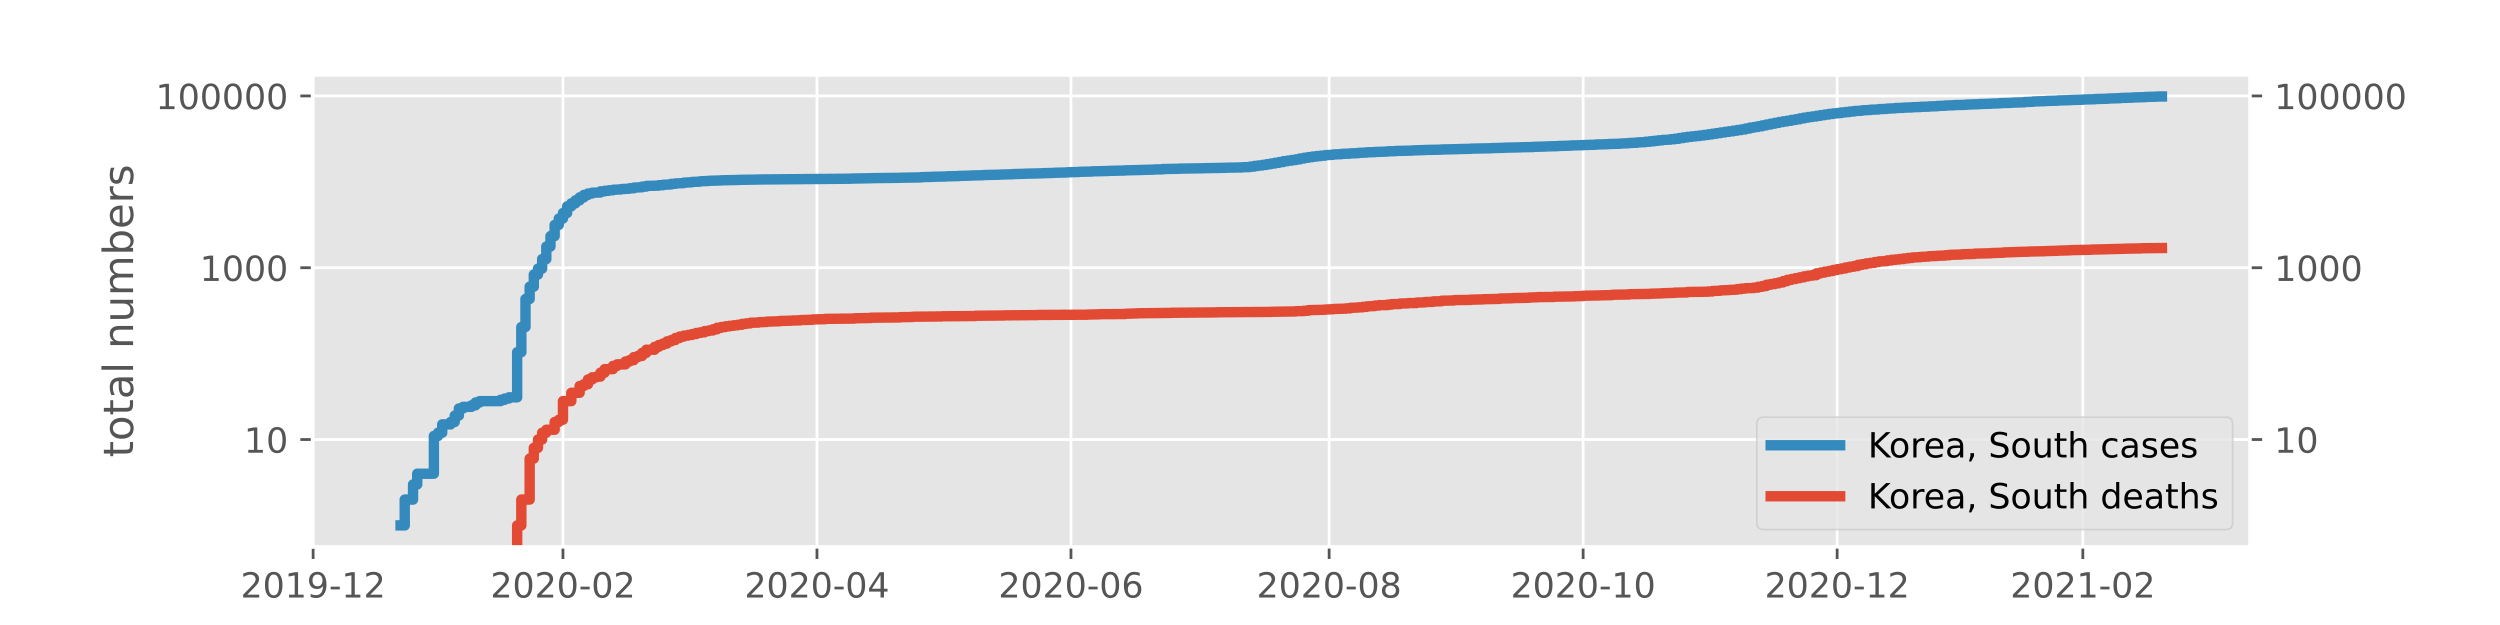
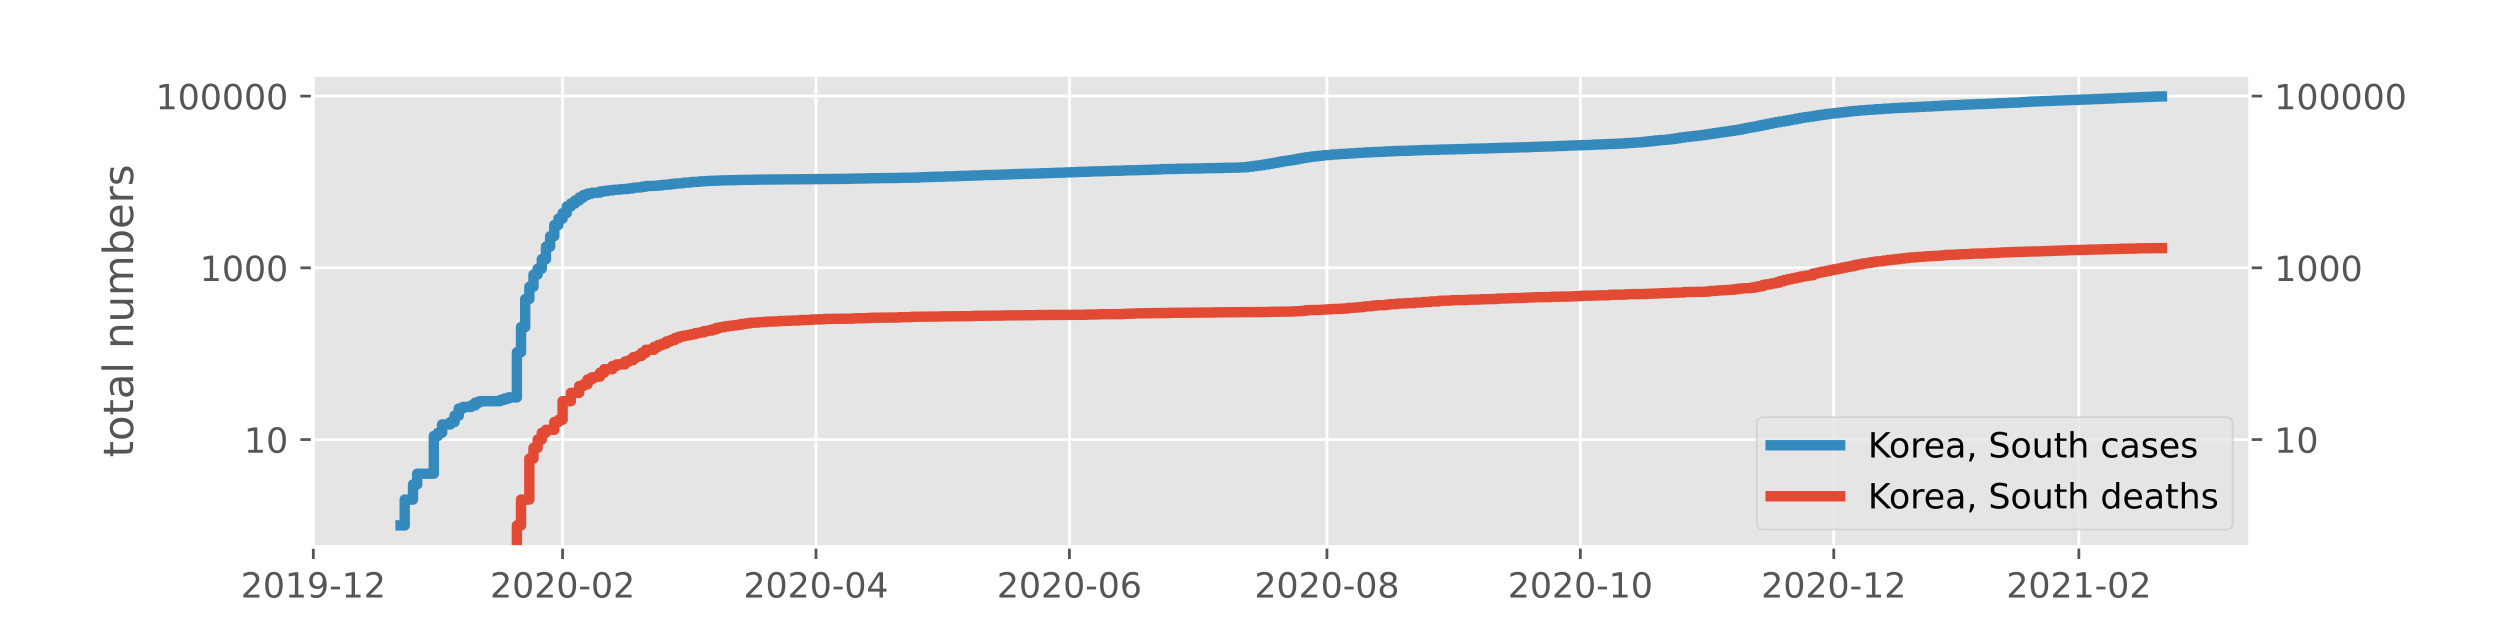
<svg xmlns="http://www.w3.org/2000/svg" xmlns:xlink="http://www.w3.org/1999/xlink" height="180pt" version="1.1" viewBox="0 0 720 180" width="720pt">
  <defs>
    <style type="text/css">*{stroke-linecap:butt;stroke-linejoin:round;}</style>
  </defs>
  <g id="figure_1">
    <g id="patch_1">
      <path d="M 0 180  L 720 180  L 720 0  L 0 0  z " style="fill:#ffffff;" />
    </g>
    <g id="axes_1">
      <g id="patch_2">
        <path d="M 90 157.5  L 648 157.5  L 648 21.6  L 90 21.6  z " style="fill:#e5e5e5;" />
      </g>
      <g id="matplotlib.axis_1">
        <g id="xtick_1">
          <g id="line2d_1">
-             <path clip-path="url(#p0caea5446e)" d="M 90.18 157.5  L 90.18 21.6  " style="fill:none;stroke:#ffffff;stroke-linecap:square;stroke-width:0.8;" />
+             <path clip-path="url(#pa698cc3625)" d="M 90.239 157.5  L 90.239 21.6  " style="fill:none;stroke:#ffffff;stroke-linecap:square;stroke-width:0.8;" />
          </g>
          <g id="line2d_2">
            <defs>
-               <path d="M 0 0  L 0 3.5  " id="m6a3bff85d0" style="stroke:#555555;stroke-width:0.8;" />
+               <path d="M 0 0  L 0 3.5  " id="mee7e571cc4" style="stroke:#555555;stroke-width:0.8;" />
            </defs>
            <g>
-               <use style="fill:#555555;stroke:#555555;stroke-width:0.8;" x="90.18" xlink:href="#m6a3bff85d0" y="157.5" />
+               <use style="fill:#555555;stroke:#555555;stroke-width:0.8;" x="90.239" xlink:href="#mee7e571cc4" y="157.5" />
            </g>
          </g>
          <g id="text_1">
-             <text style="fill:#555555;font-family:DejaVu Sans;font-size:10px;font-stretch:normal;font-style:normal;font-weight:normal;text-anchor:middle;" transform="rotate(-0, 90.17988, 172.0984)" x="90.18" y="172.098">2019-12</text>
+             <text style="fill:#555555;font-family:DejaVu Sans;font-size:10px;font-stretch:normal;font-style:normal;font-weight:normal;text-anchor:middle;" transform="rotate(-0, 90.23928, 172.0984)" x="90.239" y="172.098">2019-12</text>
          </g>
        </g>
        <g id="xtick_2">
          <g id="line2d_3">
-             <path clip-path="url(#p0caea5446e)" d="M 162.133 157.5  L 162.133 21.6  " style="fill:none;stroke:#ffffff;stroke-linecap:square;stroke-width:0.8;" />
+             <path clip-path="url(#pa698cc3625)" d="M 162.023 157.5  L 162.023 21.6  " style="fill:none;stroke:#ffffff;stroke-linecap:square;stroke-width:0.8;" />
          </g>
          <g id="line2d_4">
            <g>
-               <use style="fill:#555555;stroke:#555555;stroke-width:0.8;" x="162.133" xlink:href="#m6a3bff85d0" y="157.5" />
+               <use style="fill:#555555;stroke:#555555;stroke-width:0.8;" x="162.023" xlink:href="#mee7e571cc4" y="157.5" />
            </g>
          </g>
          <g id="text_2">
-             <text style="fill:#555555;font-family:DejaVu Sans;font-size:10px;font-stretch:normal;font-style:normal;font-weight:normal;text-anchor:middle;" transform="rotate(-0, 162.1335, 172.0984)" x="162.133" y="172.098">2020-02</text>
+             <text style="fill:#555555;font-family:DejaVu Sans;font-size:10px;font-stretch:normal;font-style:normal;font-weight:normal;text-anchor:middle;" transform="rotate(-0, 162.0232, 172.0984)" x="162.023" y="172.098">2020-02</text>
          </g>
        </g>
        <g id="xtick_3">
          <g id="line2d_5">
-             <path clip-path="url(#p0caea5446e)" d="M 235.286 157.5  L 235.286 21.6  " style="fill:none;stroke:#ffffff;stroke-linecap:square;stroke-width:0.8;" />
+             <path clip-path="url(#pa698cc3625)" d="M 235.003 157.5  L 235.003 21.6  " style="fill:none;stroke:#ffffff;stroke-linecap:square;stroke-width:0.8;" />
          </g>
          <g id="line2d_6">
            <g>
-               <use style="fill:#555555;stroke:#555555;stroke-width:0.8;" x="235.286" xlink:href="#m6a3bff85d0" y="157.5" />
+               <use style="fill:#555555;stroke:#555555;stroke-width:0.8;" x="235.003" xlink:href="#mee7e571cc4" y="157.5" />
            </g>
          </g>
          <g id="text_3">
-             <text style="fill:#555555;font-family:DejaVu Sans;font-size:10px;font-stretch:normal;font-style:normal;font-weight:normal;text-anchor:middle;" transform="rotate(-0, 235.2863, 172.0984)" x="235.286" y="172.098">2020-04</text>
+             <text style="fill:#555555;font-family:DejaVu Sans;font-size:10px;font-stretch:normal;font-style:normal;font-weight:normal;text-anchor:middle;" transform="rotate(-0, 235.0034, 172.0984)" x="235.003" y="172.098">2020-04</text>
          </g>
        </g>
        <g id="xtick_4">
          <g id="line2d_7">
-             <path clip-path="url(#p0caea5446e)" d="M 308.439 157.5  L 308.439 21.6  " style="fill:none;stroke:#ffffff;stroke-linecap:square;stroke-width:0.8;" />
+             <path clip-path="url(#pa698cc3625)" d="M 307.984 157.5  L 307.984 21.6  " style="fill:none;stroke:#ffffff;stroke-linecap:square;stroke-width:0.8;" />
          </g>
          <g id="line2d_8">
            <g>
-               <use style="fill:#555555;stroke:#555555;stroke-width:0.8;" x="308.439" xlink:href="#m6a3bff85d0" y="157.5" />
+               <use style="fill:#555555;stroke:#555555;stroke-width:0.8;" x="307.984" xlink:href="#mee7e571cc4" y="157.5" />
            </g>
          </g>
          <g id="text_4">
-             <text style="fill:#555555;font-family:DejaVu Sans;font-size:10px;font-stretch:normal;font-style:normal;font-weight:normal;text-anchor:middle;" transform="rotate(-0, 308.4391, 172.0984)" x="308.439" y="172.098">2020-06</text>
+             <text style="fill:#555555;font-family:DejaVu Sans;font-size:10px;font-stretch:normal;font-style:normal;font-weight:normal;text-anchor:middle;" transform="rotate(-0, 307.9837, 172.0984)" x="307.984" y="172.098">2020-06</text>
          </g>
        </g>
        <g id="xtick_5">
          <g id="line2d_9">
-             <path clip-path="url(#p0caea5446e)" d="M 382.791 157.5  L 382.791 21.6  " style="fill:none;stroke:#ffffff;stroke-linecap:square;stroke-width:0.8;" />
+             <path clip-path="url(#pa698cc3625)" d="M 382.16 157.5  L 382.16 21.6  " style="fill:none;stroke:#ffffff;stroke-linecap:square;stroke-width:0.8;" />
          </g>
          <g id="line2d_10">
            <g>
-               <use style="fill:#555555;stroke:#555555;stroke-width:0.8;" x="382.791" xlink:href="#m6a3bff85d0" y="157.5" />
+               <use style="fill:#555555;stroke:#555555;stroke-width:0.8;" x="382.16" xlink:href="#mee7e571cc4" y="157.5" />
            </g>
          </g>
          <g id="text_5">
-             <text style="fill:#555555;font-family:DejaVu Sans;font-size:10px;font-stretch:normal;font-style:normal;font-weight:normal;text-anchor:middle;" transform="rotate(-0, 382.7911, 172.0984)" x="382.791" y="172.098">2020-08</text>
+             <text style="fill:#555555;font-family:DejaVu Sans;font-size:10px;font-stretch:normal;font-style:normal;font-weight:normal;text-anchor:middle;" transform="rotate(-0, 382.1604, 172.0984)" x="382.16" y="172.098">2020-08</text>
          </g>
        </g>
        <g id="xtick_6">
          <g id="line2d_11">
-             <path clip-path="url(#p0caea5446e)" d="M 455.944 157.5  L 455.944 21.6  " style="fill:none;stroke:#ffffff;stroke-linecap:square;stroke-width:0.8;" />
+             <path clip-path="url(#pa698cc3625)" d="M 455.141 157.5  L 455.141 21.6  " style="fill:none;stroke:#ffffff;stroke-linecap:square;stroke-width:0.8;" />
          </g>
          <g id="line2d_12">
            <g>
-               <use style="fill:#555555;stroke:#555555;stroke-width:0.8;" x="455.944" xlink:href="#m6a3bff85d0" y="157.5" />
+               <use style="fill:#555555;stroke:#555555;stroke-width:0.8;" x="455.141" xlink:href="#mee7e571cc4" y="157.5" />
            </g>
          </g>
          <g id="text_6">
-             <text style="fill:#555555;font-family:DejaVu Sans;font-size:10px;font-stretch:normal;font-style:normal;font-weight:normal;text-anchor:middle;" transform="rotate(-0, 455.9439, 172.0984)" x="455.944" y="172.098">2020-10</text>
+             <text style="fill:#555555;font-family:DejaVu Sans;font-size:10px;font-stretch:normal;font-style:normal;font-weight:normal;text-anchor:middle;" transform="rotate(-0, 455.1407, 172.0984)" x="455.141" y="172.098">2020-10</text>
          </g>
        </g>
        <g id="xtick_7">
          <g id="line2d_13">
-             <path clip-path="url(#p0caea5446e)" d="M 529.097 157.5  L 529.097 21.6  " style="fill:none;stroke:#ffffff;stroke-linecap:square;stroke-width:0.8;" />
+             <path clip-path="url(#pa698cc3625)" d="M 528.121 157.5  L 528.121 21.6  " style="fill:none;stroke:#ffffff;stroke-linecap:square;stroke-width:0.8;" />
          </g>
          <g id="line2d_14">
            <g>
-               <use style="fill:#555555;stroke:#555555;stroke-width:0.8;" x="529.097" xlink:href="#m6a3bff85d0" y="157.5" />
+               <use style="fill:#555555;stroke:#555555;stroke-width:0.8;" x="528.121" xlink:href="#mee7e571cc4" y="157.5" />
            </g>
          </g>
          <g id="text_7">
-             <text style="fill:#555555;font-family:DejaVu Sans;font-size:10px;font-stretch:normal;font-style:normal;font-weight:normal;text-anchor:middle;" transform="rotate(-0, 529.0967, 172.0984)" x="529.097" y="172.098">2020-12</text>
+             <text style="fill:#555555;font-family:DejaVu Sans;font-size:10px;font-stretch:normal;font-style:normal;font-weight:normal;text-anchor:middle;" transform="rotate(-0, 528.1209, 172.0984)" x="528.121" y="172.098">2020-12</text>
          </g>
        </g>
        <g id="xtick_8">
          <g id="line2d_15">
-             <path clip-path="url(#p0caea5446e)" d="M 599.851 157.5  L 599.851 21.6  " style="fill:none;stroke:#ffffff;stroke-linecap:square;stroke-width:0.8;" />
+             <path clip-path="url(#pa698cc3625)" d="M 598.708 157.5  L 598.708 21.6  " style="fill:none;stroke:#ffffff;stroke-linecap:square;stroke-width:0.8;" />
          </g>
          <g id="line2d_16">
            <g>
-               <use style="fill:#555555;stroke:#555555;stroke-width:0.8;" x="599.851" xlink:href="#m6a3bff85d0" y="157.5" />
+               <use style="fill:#555555;stroke:#555555;stroke-width:0.8;" x="598.708" xlink:href="#mee7e571cc4" y="157.5" />
            </g>
          </g>
          <g id="text_8">
-             <text style="fill:#555555;font-family:DejaVu Sans;font-size:10px;font-stretch:normal;font-style:normal;font-weight:normal;text-anchor:middle;" transform="rotate(-0, 599.8511, 172.0984)" x="599.851" y="172.098">2021-02</text>
+             <text style="fill:#555555;font-family:DejaVu Sans;font-size:10px;font-stretch:normal;font-style:normal;font-weight:normal;text-anchor:middle;" transform="rotate(-0, 598.7084, 172.0984)" x="598.708" y="172.098">2021-02</text>
          </g>
        </g>
      </g>
      <g id="matplotlib.axis_2">
        <g id="ytick_1">
          <g id="line2d_17">
-             <path clip-path="url(#p0caea5446e)" d="M 90 126.585  L 648 126.585  " style="fill:none;stroke:#ffffff;stroke-linecap:square;stroke-width:0.8;" />
+             <path clip-path="url(#pa698cc3625)" d="M 90 126.594  L 648 126.594  " style="fill:none;stroke:#ffffff;stroke-linecap:square;stroke-width:0.8;" />
          </g>
          <g id="line2d_18">
            <defs>
-               <path d="M 0 0  L -3.5 0  " id="m5f14c17826" style="stroke:#555555;stroke-width:0.8;" />
+               <path d="M 0 0  L -3.5 0  " id="m3a81225469" style="stroke:#555555;stroke-width:0.8;" />
            </defs>
            <g>
-               <use style="fill:#555555;stroke:#555555;stroke-width:0.8;" x="90" xlink:href="#m5f14c17826" y="126.585" />
+               <use style="fill:#555555;stroke:#555555;stroke-width:0.8;" x="90" xlink:href="#m3a81225469" y="126.594" />
            </g>
          </g>
          <g id="line2d_19">
            <defs>
-               <path d="M 0 0  L 3.5 0  " id="mad5e71150d" style="stroke:#555555;stroke-width:0.8;" />
+               <path d="M 0 0  L 3.5 0  " id="me7648b9cbd" style="stroke:#555555;stroke-width:0.8;" />
            </defs>
            <g>
-               <use style="fill:#555555;stroke:#555555;stroke-width:0.8;" x="648" xlink:href="#mad5e71150d" y="126.585" />
+               <use style="fill:#555555;stroke:#555555;stroke-width:0.8;" x="648" xlink:href="#me7648b9cbd" y="126.594" />
            </g>
          </g>
          <g id="text_9">
-             <text style="fill:#555555;font-family:DejaVu Sans;font-size:10px;font-stretch:normal;font-style:normal;font-weight:normal;text-anchor:end;" transform="rotate(-0, 83, 130.384)" x="83" y="130.384">10</text>
+             <text style="fill:#555555;font-family:DejaVu Sans;font-size:10px;font-stretch:normal;font-style:normal;font-weight:normal;text-anchor:end;" transform="rotate(-0, 83, 130.3929)" x="83" y="130.393">10</text>
          </g>
          <g id="text_10">
-             <text style="fill:#555555;font-family:DejaVu Sans;font-size:10px;font-stretch:normal;font-style:normal;font-weight:normal;text-anchor:start;" transform="rotate(-0, 655, 130.384)" x="655" y="130.384">10</text>
+             <text style="fill:#555555;font-family:DejaVu Sans;font-size:10px;font-stretch:normal;font-style:normal;font-weight:normal;text-anchor:start;" transform="rotate(-0, 655, 130.3929)" x="655" y="130.393">10</text>
          </g>
        </g>
        <g id="ytick_2">
          <g id="line2d_20">
-             <path clip-path="url(#p0caea5446e)" d="M 90 77.109  L 648 77.109  " style="fill:none;stroke:#ffffff;stroke-linecap:square;stroke-width:0.8;" />
+             <path clip-path="url(#pa698cc3625)" d="M 90 77.136  L 648 77.136  " style="fill:none;stroke:#ffffff;stroke-linecap:square;stroke-width:0.8;" />
          </g>
          <g id="line2d_21">
            <g>
-               <use style="fill:#555555;stroke:#555555;stroke-width:0.8;" x="90" xlink:href="#m5f14c17826" y="77.109" />
+               <use style="fill:#555555;stroke:#555555;stroke-width:0.8;" x="90" xlink:href="#m3a81225469" y="77.136" />
            </g>
          </g>
          <g id="line2d_22">
            <g>
-               <use style="fill:#555555;stroke:#555555;stroke-width:0.8;" x="648" xlink:href="#mad5e71150d" y="77.109" />
+               <use style="fill:#555555;stroke:#555555;stroke-width:0.8;" x="648" xlink:href="#me7648b9cbd" y="77.136" />
            </g>
          </g>
          <g id="text_11">
-             <text style="fill:#555555;font-family:DejaVu Sans;font-size:10px;font-stretch:normal;font-style:normal;font-weight:normal;text-anchor:end;" transform="rotate(-0, 83, 80.90804)" x="83" y="80.908">1000</text>
+             <text style="fill:#555555;font-family:DejaVu Sans;font-size:10px;font-stretch:normal;font-style:normal;font-weight:normal;text-anchor:end;" transform="rotate(-0, 83, 80.93479)" x="83" y="80.935">1000</text>
          </g>
          <g id="text_12">
-             <text style="fill:#555555;font-family:DejaVu Sans;font-size:10px;font-stretch:normal;font-style:normal;font-weight:normal;text-anchor:start;" transform="rotate(-0, 655, 80.90804)" x="655" y="80.908">1000</text>
+             <text style="fill:#555555;font-family:DejaVu Sans;font-size:10px;font-stretch:normal;font-style:normal;font-weight:normal;text-anchor:start;" transform="rotate(-0, 655, 80.93479)" x="655" y="80.935">1000</text>
          </g>
        </g>
        <g id="ytick_3">
          <g id="line2d_23">
-             <path clip-path="url(#p0caea5446e)" d="M 90 27.633  L 648 27.633  " style="fill:none;stroke:#ffffff;stroke-linecap:square;stroke-width:0.8;" />
+             <path clip-path="url(#pa698cc3625)" d="M 90 27.677  L 648 27.677  " style="fill:none;stroke:#ffffff;stroke-linecap:square;stroke-width:0.8;" />
          </g>
          <g id="line2d_24">
            <g>
-               <use style="fill:#555555;stroke:#555555;stroke-width:0.8;" x="90" xlink:href="#m5f14c17826" y="27.633" />
+               <use style="fill:#555555;stroke:#555555;stroke-width:0.8;" x="90" xlink:href="#m3a81225469" y="27.677" />
            </g>
          </g>
          <g id="line2d_25">
            <g>
-               <use style="fill:#555555;stroke:#555555;stroke-width:0.8;" x="648" xlink:href="#mad5e71150d" y="27.633" />
+               <use style="fill:#555555;stroke:#555555;stroke-width:0.8;" x="648" xlink:href="#me7648b9cbd" y="27.677" />
            </g>
          </g>
          <g id="text_13">
-             <text style="fill:#555555;font-family:DejaVu Sans;font-size:10px;font-stretch:normal;font-style:normal;font-weight:normal;text-anchor:end;" transform="rotate(-0, 83, 31.4321)" x="83" y="31.432">100000</text>
+             <text style="fill:#555555;font-family:DejaVu Sans;font-size:10px;font-stretch:normal;font-style:normal;font-weight:normal;text-anchor:end;" transform="rotate(-0, 83, 31.47669)" x="83" y="31.477">100000</text>
          </g>
          <g id="text_14">
-             <text style="fill:#555555;font-family:DejaVu Sans;font-size:10px;font-stretch:normal;font-style:normal;font-weight:normal;text-anchor:start;" transform="rotate(-0, 655, 31.4321)" x="655" y="31.432">100000</text>
+             <text style="fill:#555555;font-family:DejaVu Sans;font-size:10px;font-stretch:normal;font-style:normal;font-weight:normal;text-anchor:start;" transform="rotate(-0, 655, 31.47669)" x="655" y="31.477">100000</text>
          </g>
        </g>
        <g id="text_15">
          <text style="fill:#555555;font-family:DejaVu Sans;font-size:12px;font-stretch:normal;font-style:normal;font-weight:normal;text-anchor:middle;" transform="rotate(-90, 38.32937, 89.55)" x="38.329" y="89.55">total numbers</text>
        </g>
      </g>
      <g id="line2d_26">
-         <path clip-path="url(#p0caea5446e)" d="M 115.364 151.323  L 116.563 151.323  L 116.563 143.876  L 118.961 143.876  L 118.961 139.52  L 120.161 139.52  L 120.161 136.429  L 124.957 136.429  L 124.957 125.561  L 126.157 125.561  L 126.157 124.626  L 127.356 124.626  L 127.356 122.229  L 129.754 122.229  L 129.754 121.535  L 130.954 121.535  L 130.954 119.689  L 132.153 119.689  L 132.153 117.636  L 133.352 117.636  L 133.352 117.179  L 135.75 117.179  L 135.75 116.741  L 136.95 116.741  L 136.95 115.914  L 138.149 115.914  L 138.149 115.523  L 144.145 115.523  L 144.145 115.146  L 145.344 115.146  L 145.344 114.782  L 146.544 114.782  L 146.544 114.429  L 148.942 114.429  L 148.942 101.425  L 150.141 101.425  L 150.141 94.187  L 151.34 94.187  L 151.34 86.101  L 152.54 86.101  L 152.54 82.561  L 153.739 82.561  L 153.739 79.072  L 154.938 79.072  L 154.938 77.359  L 156.137 77.359  L 156.137 74.617  L 157.337 74.617  L 157.337 70.999  L 158.536 70.999  L 158.536 67.989  L 159.735 67.989  L 159.735 64.782  L 160.934 64.782  L 160.934 62.949  L 162.133 62.949  L 162.133 61.351  L 163.333 61.351  L 163.333 59.425  L 164.532 59.425  L 164.532 58.56  L 165.731 58.56  L 165.731 57.703  L 166.93 57.703  L 166.93 56.846  L 168.13 56.846  L 168.13 56.14  L 169.329 56.14  L 169.329 55.731  L 170.528 55.731  L 170.528 55.493  L 172.926 55.443  L 172.926 55.102  L 174.126 55.102  L 174.126 54.946  L 175.325 54.946  L 175.325 54.796  L 176.524 54.796  L 176.524 54.653  L 178.923 54.553  L 178.923 54.456  L 181.321 54.347  L 181.321 54.227  L 182.52 54.227  L 182.52 54.035  L 184.919 53.926  L 184.919 53.745  L 186.118 53.745  L 186.118 53.549  L 189.716 53.459  L 189.716 53.34  L 190.915 53.34  L 190.915 53.219  L 193.313 53.114  L 193.313 52.947  L 194.513 52.947  L 194.513 52.828  L 196.911 52.741  L 196.911 52.603  L 199.309 52.493  L 199.309 52.397  L 201.708 52.304  L 201.708 52.205  L 204.106 52.119  L 204.106 52.07  L 207.704 51.966  L 207.704 51.926  L 212.501 51.834  L 212.501 51.809  L 218.497 51.709  L 218.497 51.691  L 231.689 51.583  L 231.689 51.579  L 244.88 51.471  L 244.88 51.436  L 250.876 51.329  L 250.876 51.311  L 259.271 51.209  L 259.271 51.187  L 265.267 51.091  L 265.267 51.016  L 268.865 50.925  L 268.865 50.899  L 272.462 50.831  L 272.462 50.786  L 276.06 50.713  L 276.06 50.667  L 279.658 50.58  L 279.658 50.545  L 283.255 50.46  L 283.255 50.409  L 288.052 50.304  L 288.052 50.274  L 291.65 50.184  L 291.65 50.142  L 295.248 50.042  L 295.248 50.027  L 300.044 49.919  L 300.044 49.886  L 303.642 49.79  L 303.642 49.755  L 307.24 49.677  L 307.24 49.632  L 310.838 49.527  L 310.838 49.477  L 314.435 49.404  L 314.435 49.352  L 319.232 49.248  L 319.232 49.213  L 324.029 49.106  L 324.029 49.058  L 328.826 48.953  L 328.826 48.933  L 332.424 48.849  L 332.424 48.804  L 334.822 48.772  L 334.822 48.686  L 339.619 48.601  L 339.619 48.565  L 346.814 48.461  L 346.814 48.436  L 352.81 48.333  L 352.81 48.307  L 357.607 48.222  L 357.607 48.181  L 360.006 48.106  L 360.006 47.987  L 361.205 47.987  L 361.205 47.789  L 362.404 47.789  L 362.404 47.652  L 363.603 47.652  L 363.603 47.483  L 364.803 47.483  L 364.803 47.282  L 366.002 47.282  L 366.002 47.091  L 367.201 47.091  L 367.201 46.881  L 368.4 46.881  L 368.4 46.669  L 369.6 46.669  L 369.6 46.421  L 370.799 46.421  L 370.799 46.258  L 371.998 46.258  L 371.998 46.089  L 373.197 46.089  L 373.197 45.899  L 374.397 45.899  L 374.397 45.643  L 375.596 45.643  L 375.596 45.432  L 376.795 45.432  L 376.795 45.251  L 377.994 45.251  L 377.994 45.087  L 379.193 45.087  L 379.193 44.952  L 380.393 44.952  L 380.393 44.827  L 381.592 44.827  L 381.592 44.685  L 383.99 44.583  L 383.99 44.481  L 386.389 44.395  L 386.389 44.31  L 388.787 44.249  L 388.787 44.181  L 391.186 44.103  L 391.186 44.026  L 393.584 43.94  L 393.584 43.873  L 395.983 43.814  L 395.983 43.762  L 399.58 43.657  L 399.58 43.584  L 401.979 43.524  L 401.979 43.473  L 406.776 43.373  L 406.776 43.322  L 410.373 43.212  L 410.373 43.184  L 415.17 43.101  L 415.17 43.05  L 419.967 42.953  L 419.967 42.925  L 423.565 42.859  L 423.565 42.808  L 429.561 42.697  L 429.561 42.655  L 433.159 42.574  L 433.159 42.532  L 437.956 42.441  L 437.956 42.409  L 441.553 42.346  L 441.553 42.296  L 445.151 42.199  L 445.151 42.173  L 448.749 42.087  L 448.749 42.045  L 452.346 41.947  L 452.346 41.896  L 455.944 41.807  L 455.944 41.777  L 459.542 41.68  L 459.542 41.622  L 463.139 41.531  L 463.139 41.482  L 466.737 41.386  L 466.737 41.331  L 469.135 41.258  L 469.135 41.18  L 471.534 41.102  L 471.534 41.018  L 473.932 40.933  L 473.932 40.817  L 475.132 40.817  L 475.132 40.692  L 476.331 40.692  L 476.331 40.562  L 477.53 40.562  L 477.53 40.424  L 478.729 40.424  L 478.729 40.308  L 481.128 40.214  L 481.128 40.094  L 482.327 40.094  L 482.327 39.964  L 483.526 39.964  L 483.526 39.768  L 484.725 39.768  L 484.725 39.581  L 485.925 39.581  L 485.925 39.422  L 487.124 39.422  L 487.124 39.279  L 488.323 39.279  L 488.323 39.16  L 489.522 39.16  L 489.522 39.019  L 490.721 39.019  L 490.721 38.862  L 491.921 38.862  L 491.921 38.698  L 493.12 38.698  L 493.12 38.51  L 494.319 38.51  L 494.319 38.339  L 495.518 38.339  L 495.518 38.157  L 496.718 38.157  L 496.718 37.983  L 497.917 37.983  L 497.917 37.817  L 499.116 37.817  L 499.116 37.631  L 500.315 37.631  L 500.315 37.451  L 501.515 37.451  L 501.515 37.268  L 502.714 37.268  L 502.714 37.021  L 503.913 37.021  L 503.913 36.759  L 505.112 36.759  L 505.112 36.58  L 506.311 36.58  L 506.311 36.365  L 507.511 36.365  L 507.511 36.107  L 508.71 36.107  L 508.71 35.87  L 509.909 35.87  L 509.909 35.627  L 511.108 35.627  L 511.108 35.391  L 512.308 35.391  L 512.308 35.152  L 513.507 35.152  L 513.507 34.954  L 514.706 34.954  L 514.706 34.771  L 515.905 34.771  L 515.905 34.545  L 517.104 34.545  L 517.104 34.346  L 518.304 34.346  L 518.304 34.101  L 519.503 34.101  L 519.503 33.881  L 520.702 33.881  L 520.702 33.696  L 521.901 33.696  L 521.901 33.545  L 523.101 33.545  L 523.101 33.352  L 524.3 33.352  L 524.3 33.162  L 525.499 33.162  L 525.499 32.989  L 526.698 32.989  L 526.698 32.809  L 527.897 32.809  L 527.897 32.666  L 529.097 32.666  L 529.097 32.555  L 530.296 32.555  L 530.296 32.383  L 531.495 32.383  L 531.495 32.264  L 532.694 32.264  L 532.694 32.127  L 533.894 32.127  L 533.894 31.986  L 536.292 31.878  L 536.292 31.776  L 538.691 31.672  L 538.691 31.602  L 541.089 31.519  L 541.089 31.432  L 543.487 31.354  L 543.487 31.276  L 545.886 31.189  L 545.886 31.112  L 548.284 31.054  L 548.284 30.997  L 550.683 30.938  L 550.683 30.88  L 553.081 30.83  L 553.081 30.768  L 555.48 30.712  L 555.48 30.649  L 557.878 30.599  L 557.878 30.521  L 560.277 30.451  L 560.277 30.386  L 562.675 30.323  L 562.675 30.274  L 566.273 30.187  L 566.273 30.123  L 569.87 30.013  L 569.87 29.96  L 573.468 29.872  L 573.468 29.832  L 575.867 29.774  L 575.867 29.708  L 579.464 29.609  L 579.464 29.567  L 583.062 29.465  L 583.062 29.386  L 585.46 29.307  L 585.46 29.237  L 589.058 29.13  L 589.058 29.089  L 592.656 28.992  L 592.656 28.943  L 596.253 28.846  L 596.253 28.804  L 599.851 28.721  L 599.851 28.668  L 603.449 28.571  L 603.449 28.522  L 607.046 28.434  L 607.046 28.382  L 610.644 28.275  L 610.644 28.22  L 614.242 28.112  L 614.242 28.07  L 617.839 27.977  L 617.839 27.928  L 621.437 27.827  L 621.437 27.777  L 622.636 27.777  L 622.636 27.777  " style="fill:none;stroke:#348abd;stroke-linecap:square;stroke-width:3;" />
+         <path clip-path="url(#pa698cc3625)" d="M 115.364 151.323  L 116.56 151.323  L 116.56 143.879  L 118.953 143.879  L 118.953 139.524  L 120.149 139.524  L 120.149 136.434  L 124.935 136.434  L 124.935 125.57  L 126.131 125.57  L 126.131 124.636  L 127.328 124.636  L 127.328 122.239  L 129.72 122.239  L 129.72 121.546  L 130.917 121.546  L 130.917 119.7  L 132.113 119.7  L 132.113 117.648  L 133.31 117.648  L 133.31 117.191  L 135.702 117.191  L 135.702 116.753  L 136.899 116.753  L 136.899 115.926  L 138.095 115.926  L 138.095 115.536  L 144.077 115.536  L 144.077 115.159  L 145.274 115.159  L 145.274 114.795  L 146.47 114.795  L 146.47 114.443  L 148.863 114.443  L 148.863 101.443  L 150.059 101.443  L 150.059 94.208  L 151.256 94.208  L 151.256 86.125  L 152.452 86.125  L 152.452 82.586  L 153.648 82.586  L 153.648 79.098  L 154.845 79.098  L 154.845 77.385  L 156.041 77.385  L 156.041 74.645  L 157.238 74.645  L 157.238 71.028  L 158.434 71.028  L 158.434 68.019  L 159.63 68.019  L 159.63 64.813  L 160.827 64.813  L 160.827 62.98  L 162.023 62.98  L 162.023 61.383  L 163.22 61.383  L 163.22 59.458  L 164.416 59.458  L 164.416 58.593  L 165.612 58.593  L 165.612 57.736  L 166.809 57.736  L 166.809 56.88  L 168.005 56.88  L 168.005 56.174  L 169.202 56.174  L 169.202 55.766  L 170.398 55.766  L 170.398 55.528  L 172.791 55.478  L 172.791 55.137  L 173.987 55.137  L 173.987 54.98  L 175.184 54.98  L 175.184 54.831  L 176.38 54.831  L 176.38 54.688  L 178.773 54.588  L 178.773 54.491  L 181.166 54.382  L 181.166 54.262  L 182.362 54.262  L 182.362 54.07  L 184.755 53.962  L 184.755 53.781  L 185.951 53.781  L 185.951 53.585  L 189.54 53.494  L 189.54 53.376  L 190.737 53.376  L 190.737 53.254  L 193.13 53.149  L 193.13 52.982  L 194.326 52.982  L 194.326 52.864  L 196.719 52.777  L 196.719 52.639  L 199.111 52.529  L 199.111 52.432  L 201.504 52.34  L 201.504 52.24  L 203.897 52.155  L 203.897 52.106  L 207.486 52.002  L 207.486 51.962  L 212.272 51.87  L 212.272 51.845  L 218.254 51.745  L 218.254 51.727  L 231.414 51.619  L 231.414 51.615  L 244.575 51.507  L 244.575 51.472  L 250.557 51.365  L 250.557 51.347  L 258.931 51.245  L 258.931 51.223  L 264.913 51.127  L 264.913 51.052  L 268.503 50.961  L 268.503 50.935  L 272.092 50.867  L 272.092 50.822  L 275.681 50.75  L 275.681 50.703  L 279.27 50.616  L 279.27 50.582  L 282.859 50.496  L 282.859 50.446  L 287.645 50.341  L 287.645 50.311  L 291.234 50.221  L 291.234 50.178  L 294.823 50.078  L 294.823 50.063  L 299.609 49.956  L 299.609 49.923  L 303.198 49.827  L 303.198 49.791  L 306.787 49.713  L 306.787 49.668  L 310.377 49.564  L 310.377 49.514  L 313.966 49.44  L 313.966 49.389  L 318.751 49.285  L 318.751 49.25  L 323.537 49.143  L 323.537 49.095  L 328.322 48.99  L 328.322 48.97  L 331.912 48.886  L 331.912 48.841  L 334.304 48.809  L 334.304 48.723  L 339.09 48.638  L 339.09 48.602  L 346.268 48.499  L 346.268 48.473  L 352.25 48.37  L 352.25 48.344  L 357.036 48.259  L 357.036 48.218  L 359.429 48.143  L 359.429 48.024  L 360.625 48.024  L 360.625 47.827  L 361.822 47.827  L 361.822 47.689  L 363.018 47.689  L 363.018 47.52  L 364.214 47.52  L 364.214 47.32  L 365.411 47.32  L 365.411 47.129  L 366.607 47.129  L 366.607 46.918  L 367.804 46.918  L 367.804 46.706  L 369 46.706  L 369 46.459  L 370.196 46.459  L 370.196 46.296  L 371.393 46.296  L 371.393 46.127  L 372.589 46.127  L 372.589 45.937  L 373.786 45.937  L 373.786 45.681  L 374.982 45.681  L 374.982 45.47  L 376.178 45.47  L 376.178 45.289  L 377.375 45.289  L 377.375 45.125  L 378.571 45.125  L 378.571 44.991  L 379.768 44.991  L 379.768 44.865  L 380.964 44.865  L 380.964 44.724  L 383.357 44.622  L 383.357 44.519  L 385.75 44.433  L 385.75 44.348  L 388.142 44.288  L 388.142 44.22  L 390.535 44.142  L 390.535 44.065  L 392.928 43.978  L 392.928 43.912  L 395.321 43.853  L 395.321 43.8  L 398.91 43.695  L 398.91 43.623  L 401.303 43.563  L 401.303 43.511  L 406.088 43.412  L 406.088 43.361  L 409.678 43.251  L 409.678 43.223  L 414.463 43.14  L 414.463 43.089  L 419.249 42.992  L 419.249 42.964  L 422.838 42.898  L 422.838 42.847  L 428.82 42.736  L 428.82 42.694  L 432.409 42.614  L 432.409 42.571  L 437.195 42.481  L 437.195 42.448  L 440.784 42.385  L 440.784 42.335  L 444.373 42.238  L 444.373 42.213  L 447.962 42.127  L 447.962 42.084  L 451.551 41.987  L 451.551 41.936  L 455.141 41.846  L 455.141 41.816  L 458.73 41.719  L 458.73 41.662  L 462.319 41.571  L 462.319 41.522  L 465.908 41.426  L 465.908 41.371  L 468.301 41.298  L 468.301 41.22  L 470.694 41.141  L 470.694 41.058  L 473.087 40.973  L 473.087 40.857  L 474.283 40.857  L 474.283 40.732  L 475.479 40.732  L 475.479 40.602  L 476.676 40.602  L 476.676 40.464  L 477.872 40.464  L 477.872 40.349  L 480.265 40.254  L 480.265 40.134  L 481.461 40.134  L 481.461 40.004  L 482.658 40.004  L 482.658 39.808  L 483.854 39.808  L 483.854 39.621  L 485.051 39.621  L 485.051 39.463  L 486.247 39.463  L 486.247 39.319  L 487.443 39.319  L 487.443 39.2  L 488.64 39.2  L 488.64 39.06  L 489.836 39.06  L 489.836 38.902  L 491.033 38.902  L 491.033 38.739  L 492.229 38.739  L 492.229 38.551  L 493.425 38.551  L 493.425 38.38  L 494.622 38.38  L 494.622 38.198  L 495.818 38.198  L 495.818 38.024  L 497.015 38.024  L 497.015 37.858  L 498.211 37.858  L 498.211 37.672  L 499.407 37.672  L 499.407 37.492  L 500.604 37.492  L 500.604 37.309  L 501.8 37.309  L 501.8 37.062  L 502.997 37.062  L 502.997 36.8  L 504.193 36.8  L 504.193 36.621  L 505.389 36.621  L 505.389 36.406  L 506.586 36.406  L 506.586 36.148  L 507.782 36.148  L 507.782 35.912  L 508.979 35.912  L 508.979 35.669  L 510.175 35.669  L 510.175 35.433  L 511.371 35.433  L 511.371 35.194  L 512.568 35.194  L 512.568 34.995  L 513.764 34.995  L 513.764 34.813  L 514.961 34.813  L 514.961 34.587  L 516.157 34.587  L 516.157 34.388  L 517.353 34.388  L 517.353 34.143  L 518.55 34.143  L 518.55 33.923  L 519.746 33.923  L 519.746 33.739  L 520.943 33.739  L 520.943 33.587  L 522.139 33.587  L 522.139 33.394  L 523.335 33.394  L 523.335 33.204  L 524.532 33.204  L 524.532 33.032  L 525.728 33.032  L 525.728 32.852  L 526.925 32.852  L 526.925 32.709  L 528.121 32.709  L 528.121 32.598  L 529.317 32.598  L 529.317 32.426  L 530.514 32.426  L 530.514 32.307  L 531.71 32.307  L 531.71 32.17  L 532.907 32.17  L 532.907 32.029  L 535.299 31.921  L 535.299 31.82  L 537.692 31.715  L 537.692 31.645  L 540.085 31.562  L 540.085 31.476  L 542.478 31.397  L 542.478 31.319  L 544.87 31.232  L 544.87 31.155  L 547.263 31.097  L 547.263 31.04  L 549.656 30.981  L 549.656 30.923  L 552.049 30.873  L 552.049 30.811  L 554.442 30.755  L 554.442 30.693  L 556.834 30.643  L 556.834 30.564  L 559.227 30.495  L 559.227 30.429  L 561.62 30.367  L 561.62 30.318  L 565.209 30.23  L 565.209 30.167  L 568.798 30.056  L 568.798 30.004  L 572.388 29.916  L 572.388 29.876  L 574.78 29.818  L 574.78 29.752  L 578.37 29.653  L 578.37 29.611  L 581.959 29.508  L 581.959 29.43  L 584.352 29.351  L 584.352 29.281  L 587.941 29.174  L 587.941 29.133  L 591.53 29.036  L 591.53 28.988  L 595.119 28.89  L 595.119 28.848  L 598.708 28.765  L 598.708 28.712  L 602.298 28.615  L 602.298 28.567  L 605.887 28.478  L 605.887 28.427  L 609.476 28.319  L 609.476 28.264  L 613.065 28.157  L 613.065 28.114  L 616.654 28.021  L 616.654 27.972  L 620.244 27.872  L 620.244 27.822  L 622.636 27.777  L 622.636 27.777  " style="fill:none;stroke:#348abd;stroke-linecap:square;stroke-width:3;" />
      </g>
      <g id="line2d_27">
-         <path clip-path="url(#p0caea5446e)" d="M 148.942 181  L 148.942 151.323  L 150.141 151.323  L 150.141 143.876  L 152.54 143.876  L 152.54 132.073  L 153.739 132.073  L 153.739 128.982  L 154.938 128.982  L 154.938 126.585  L 156.137 126.585  L 156.137 124.626  L 157.337 124.626  L 157.337 123.766  L 159.735 123.766  L 159.735 121.535  L 160.934 121.535  L 160.934 120.884  L 162.133 120.884  L 162.133 115.523  L 164.532 115.523  L 164.532 113.126  L 166.93 113.126  L 166.93 111.167  L 168.13 111.167  L 168.13 110.667  L 169.329 110.667  L 169.329 109.294  L 170.528 109.294  L 170.528 108.668  L 171.727 108.668  L 171.727 108.467  L 172.926 108.467  L 172.926 107.335  L 174.126 107.335  L 174.126 106.311  L 176.524 106.311  L 176.524 105.376  L 177.723 105.376  L 177.723 104.938  L 180.122 104.938  L 180.122 104.111  L 181.321 104.111  L 181.321 103.72  L 182.52 103.72  L 182.52 102.86  L 183.72 102.86  L 183.72 102.512  L 184.919 102.512  L 184.919 101.634  L 186.118 101.634  L 186.118 100.726  L 188.516 100.726  L 188.516 99.888  L 189.716 99.888  L 189.716 99.364  L 190.915 99.364  L 190.915 98.946  L 192.114 98.946  L 192.114 98.309  L 193.313 98.309  L 193.313 97.929  L 194.513 97.929  L 194.513 97.348  L 195.712 97.348  L 195.712 96.932  L 196.911 96.932  L 196.911 96.664  L 198.11 96.664  L 198.11 96.467  L 199.309 96.467  L 199.309 96.209  L 200.509 96.209  L 200.509 95.896  L 201.708 95.896  L 201.708 95.712  L 202.907 95.712  L 202.907 95.354  L 204.106 95.354  L 204.106 95.18  L 205.306 95.18  L 205.306 94.838  L 206.505 94.838  L 206.505 94.4  L 207.704 94.4  L 207.704 94.187  L 208.903 94.187  L 208.903 93.979  L 210.103 93.979  L 210.103 93.825  L 211.302 93.825  L 211.302 93.673  L 212.501 93.673  L 212.501 93.523  L 213.7 93.523  L 213.7 93.279  L 214.899 93.279  L 214.899 93.135  L 216.099 93.135  L 216.099 92.945  L 218.497 92.898  L 218.497 92.805  L 220.896 92.713  L 220.896 92.622  L 224.493 92.531  L 224.493 92.441  L 228.091 92.352  L 228.091 92.308  L 230.489 92.264  L 230.489 92.176  L 234.087 92.089  L 234.087 92.003  L 237.685 91.917  L 237.685 91.832  L 246.079 91.748  L 246.079 91.664  L 250.876 91.581  L 250.876 91.499  L 259.271 91.417  L 259.271 91.336  L 262.868 91.296  L 262.868 91.216  L 271.263 91.136  L 271.263 91.096  L 280.857 91.018  L 280.857 90.94  L 289.251 90.862  L 289.251 90.823  L 298.845 90.747  L 298.845 90.709  L 313.236 90.633  L 313.236 90.595  L 316.834 90.52  L 316.834 90.482  L 324.029 90.445  L 324.029 90.371  L 327.627 90.261  L 327.627 90.224  L 337.221 90.116  L 337.221 90.08  L 350.412 89.972  L 350.412 89.937  L 366.002 89.831  L 366.002 89.796  L 373.197 89.691  L 373.197 89.622  L 375.596 89.588  L 375.596 89.486  L 376.795 89.486  L 376.795 89.317  L 381.592 89.217  L 381.592 89.151  L 383.99 89.052  L 383.99 88.987  L 387.588 88.89  L 387.588 88.826  L 388.787 88.826  L 388.787 88.668  L 391.186 88.573  L 391.186 88.511  L 392.385 88.511  L 392.385 88.388  L 393.584 88.388  L 393.584 88.235  L 395.983 88.145  L 395.983 87.996  L 397.182 87.996  L 397.182 87.878  L 399.58 87.878  L 399.58 87.733  L 400.779 87.733  L 400.779 87.589  L 403.178 87.561  L 403.178 87.42  L 405.576 87.364  L 405.576 87.28  L 407.975 87.28  L 407.975 87.143  L 410.373 87.088  L 410.373 86.98  L 412.772 86.926  L 412.772 86.793  L 415.17 86.767  L 415.17 86.609  L 418.768 86.532  L 418.768 86.429  L 423.565 86.378  L 423.565 86.302  L 427.162 86.226  L 427.162 86.176  L 431.959 86.077  L 431.959 85.978  L 435.557 85.905  L 435.557 85.856  L 440.354 85.76  L 440.354 85.688  L 442.752 85.616  L 442.752 85.569  L 447.549 85.522  L 447.549 85.452  L 453.545 85.358  L 453.545 85.312  L 455.944 85.266  L 455.944 85.175  L 460.741 85.084  L 460.741 85.062  L 464.338 84.994  L 464.338 84.883  L 469.135 84.817  L 469.135 84.729  L 475.132 84.642  L 475.132 84.599  L 478.729 84.491  L 478.729 84.449  L 482.327 84.343  L 482.327 84.28  L 485.925 84.217  L 485.925 84.093  L 491.921 84.011  L 491.921 83.95  L 493.12 83.95  L 493.12 83.809  L 495.518 83.729  L 495.518 83.63  L 497.917 83.551  L 497.917 83.493  L 500.315 83.415  L 500.315 83.262  L 501.515 83.262  L 501.515 83.11  L 502.714 83.11  L 502.714 82.998  L 505.112 82.961  L 505.112 82.832  L 506.311 82.832  L 506.311 82.597  L 507.511 82.597  L 507.511 82.384  L 508.71 82.384  L 508.71 82.005  L 509.909 82.005  L 509.909 81.82  L 511.108 81.82  L 511.108 81.589  L 512.308 81.589  L 512.308 81.347  L 513.507 81.347  L 513.507 80.972  L 514.706 80.972  L 514.706 80.608  L 515.905 80.608  L 515.905 80.358  L 517.104 80.358  L 517.104 80.114  L 518.304 80.114  L 518.304 79.875  L 519.503 79.875  L 519.503 79.601  L 520.702 79.601  L 520.702 79.399  L 521.901 79.399  L 521.901 79.254  L 523.101 79.254  L 523.101 78.742  L 524.3 78.742  L 524.3 78.494  L 525.499 78.494  L 525.499 78.241  L 526.698 78.241  L 526.698 78.04  L 527.897 78.04  L 527.897 77.751  L 529.097 77.751  L 529.097 77.525  L 530.296 77.525  L 530.296 77.315  L 531.495 77.315  L 531.495 77.034  L 532.694 77.034  L 532.694 76.823  L 533.894 76.823  L 533.894 76.626  L 535.093 76.626  L 535.093 76.272  L 536.292 76.272  L 536.292 76.085  L 537.491 76.085  L 537.491 75.843  L 538.691 75.843  L 538.691 75.701  L 539.89 75.701  L 539.89 75.468  L 541.089 75.468  L 541.089 75.285  L 543.487 75.195  L 543.487 74.999  L 544.687 74.999  L 544.687 74.832  L 545.886 74.832  L 545.886 74.72  L 547.085 74.72  L 547.085 74.592  L 548.284 74.592  L 548.284 74.432  L 549.484 74.432  L 549.484 74.29  L 550.683 74.29  L 550.683 74.159  L 553.081 74.061  L 553.081 73.989  L 555.48 73.893  L 555.48 73.805  L 557.878 73.719  L 557.878 73.664  L 560.277 73.602  L 560.277 73.502  L 561.476 73.502  L 561.476 73.387  L 565.074 73.304  L 565.074 73.229  L 568.671 73.132  L 568.671 73.05  L 573.468 72.941  L 573.468 72.882  L 577.066 72.781  L 577.066 72.703  L 580.663 72.596  L 580.663 72.561  L 584.261 72.484  L 584.261 72.442  L 589.058 72.352  L 589.058 72.318  L 592.656 72.222  L 592.656 72.188  L 596.253 72.093  L 596.253 72.039  L 602.25 71.932  L 602.25 71.88  L 607.046 71.781  L 607.046 71.761  L 611.843 71.651  L 611.843 71.619  L 616.64 71.548  L 616.64 71.497  L 622.636 71.433  L 622.636 71.433  " style="fill:none;stroke:#e24a33;stroke-linecap:square;stroke-width:3;" />
+         <path clip-path="url(#pa698cc3625)" d="M 148.863 181  L 148.863 151.323  L 150.059 151.323  L 150.059 143.879  L 152.452 143.879  L 152.452 132.08  L 153.648 132.08  L 153.648 128.99  L 154.845 128.99  L 154.845 126.594  L 156.041 126.594  L 156.041 124.636  L 157.238 124.636  L 157.238 123.776  L 159.63 123.776  L 159.63 121.546  L 160.827 121.546  L 160.827 120.895  L 162.023 120.895  L 162.023 115.536  L 164.416 115.536  L 164.416 113.139  L 166.809 113.139  L 166.809 111.181  L 168.005 111.181  L 168.005 110.682  L 169.202 110.682  L 169.202 109.309  L 170.398 109.309  L 170.398 108.683  L 171.594 108.683  L 171.594 108.482  L 172.791 108.482  L 172.791 107.351  L 173.987 107.351  L 173.987 106.327  L 176.38 106.327  L 176.38 105.393  L 177.576 105.393  L 177.576 104.954  L 179.969 104.954  L 179.969 104.128  L 181.166 104.128  L 181.166 103.737  L 182.362 103.737  L 182.362 102.877  L 183.558 102.877  L 183.558 102.529  L 184.755 102.529  L 184.755 101.652  L 185.951 101.652  L 185.951 100.744  L 188.344 100.744  L 188.344 99.907  L 189.54 99.907  L 189.54 99.383  L 190.737 99.383  L 190.737 98.965  L 191.933 98.965  L 191.933 98.328  L 193.13 98.328  L 193.13 97.948  L 194.326 97.948  L 194.326 97.368  L 195.522 97.368  L 195.522 96.952  L 196.719 96.952  L 196.719 96.684  L 197.915 96.684  L 197.915 96.486  L 199.111 96.486  L 199.111 96.229  L 200.308 96.229  L 200.308 95.916  L 201.504 95.916  L 201.504 95.732  L 202.701 95.732  L 202.701 95.374  L 203.897 95.374  L 203.897 95.2  L 205.093 95.2  L 205.093 94.859  L 206.29 94.859  L 206.29 94.42  L 207.486 94.42  L 207.486 94.208  L 208.683 94.208  L 208.683 93.999  L 209.879 93.999  L 209.879 93.845  L 211.075 93.845  L 211.075 93.694  L 212.272 93.694  L 212.272 93.544  L 213.468 93.544  L 213.468 93.3  L 214.665 93.3  L 214.665 93.155  L 215.861 93.155  L 215.861 92.966  L 218.254 92.919  L 218.254 92.826  L 220.647 92.734  L 220.647 92.643  L 224.236 92.552  L 224.236 92.462  L 227.825 92.373  L 227.825 92.329  L 230.218 92.285  L 230.218 92.197  L 233.807 92.11  L 233.807 92.024  L 237.396 91.938  L 237.396 91.853  L 245.771 91.769  L 245.771 91.686  L 250.557 91.603  L 250.557 91.52  L 258.931 91.439  L 258.931 91.358  L 262.521 91.317  L 262.521 91.237  L 270.895 91.158  L 270.895 91.118  L 280.467 91.039  L 280.467 90.961  L 288.841 90.884  L 288.841 90.845  L 298.413 90.769  L 298.413 90.73  L 312.769 90.654  L 312.769 90.617  L 316.358 90.542  L 316.358 90.504  L 323.537 90.467  L 323.537 90.393  L 327.126 90.283  L 327.126 90.246  L 336.697 90.138  L 336.697 90.102  L 349.858 89.995  L 349.858 89.959  L 365.411 89.853  L 365.411 89.818  L 372.589 89.714  L 372.589 89.645  L 374.982 89.61  L 374.982 89.508  L 376.178 89.508  L 376.178 89.339  L 380.964 89.239  L 380.964 89.173  L 383.357 89.075  L 383.357 89.01  L 386.946 88.913  L 386.946 88.849  L 388.142 88.849  L 388.142 88.69  L 390.535 88.596  L 390.535 88.534  L 391.732 88.534  L 391.732 88.41  L 392.928 88.41  L 392.928 88.258  L 395.321 88.168  L 395.321 88.019  L 396.517 88.019  L 396.517 87.901  L 398.91 87.901  L 398.91 87.756  L 400.106 87.756  L 400.106 87.612  L 402.499 87.584  L 402.499 87.443  L 404.892 87.387  L 404.892 87.303  L 407.285 87.303  L 407.285 87.166  L 409.678 87.111  L 409.678 87.003  L 412.07 86.949  L 412.07 86.816  L 414.463 86.79  L 414.463 86.633  L 418.052 86.555  L 418.052 86.452  L 422.838 86.401  L 422.838 86.325  L 426.427 86.25  L 426.427 86.2  L 431.213 86.1  L 431.213 86.002  L 434.802 85.928  L 434.802 85.88  L 439.587 85.783  L 439.587 85.711  L 441.98 85.64  L 441.98 85.593  L 446.766 85.546  L 446.766 85.475  L 452.748 85.382  L 452.748 85.336  L 455.141 85.29  L 455.141 85.199  L 459.926 85.108  L 459.926 85.086  L 463.515 85.018  L 463.515 84.907  L 468.301 84.841  L 468.301 84.753  L 474.283 84.666  L 474.283 84.623  L 477.872 84.516  L 477.872 84.473  L 481.461 84.367  L 481.461 84.304  L 485.051 84.241  L 485.051 84.117  L 491.033 84.035  L 491.033 83.974  L 492.229 83.974  L 492.229 83.833  L 494.622 83.753  L 494.622 83.654  L 497.015 83.576  L 497.015 83.517  L 499.407 83.44  L 499.407 83.286  L 500.604 83.286  L 500.604 83.135  L 501.8 83.135  L 501.8 83.023  L 504.193 82.986  L 504.193 82.857  L 505.389 82.857  L 505.389 82.622  L 506.586 82.622  L 506.586 82.409  L 507.782 82.409  L 507.782 82.03  L 508.979 82.03  L 508.979 81.845  L 510.175 81.845  L 510.175 81.614  L 511.371 81.614  L 511.371 81.373  L 512.568 81.373  L 512.568 80.997  L 513.764 80.997  L 513.764 80.634  L 514.961 80.634  L 514.961 80.384  L 516.157 80.384  L 516.157 80.14  L 517.353 80.14  L 517.353 79.901  L 518.55 79.901  L 518.55 79.626  L 519.746 79.626  L 519.746 79.425  L 520.943 79.425  L 520.943 79.28  L 522.139 79.28  L 522.139 78.768  L 523.335 78.768  L 523.335 78.521  L 524.532 78.521  L 524.532 78.267  L 525.728 78.267  L 525.728 78.066  L 526.925 78.066  L 526.925 77.777  L 528.121 77.777  L 528.121 77.552  L 529.317 77.552  L 529.317 77.342  L 530.514 77.342  L 530.514 77.061  L 531.71 77.061  L 531.71 76.849  L 532.907 76.849  L 532.907 76.653  L 534.103 76.653  L 534.103 76.299  L 535.299 76.299  L 535.299 76.112  L 536.496 76.112  L 536.496 75.871  L 537.692 75.871  L 537.692 75.728  L 538.889 75.728  L 538.889 75.495  L 540.085 75.495  L 540.085 75.313  L 542.478 75.222  L 542.478 75.026  L 543.674 75.026  L 543.674 74.86  L 544.87 74.86  L 544.87 74.748  L 546.067 74.748  L 546.067 74.619  L 547.263 74.619  L 547.263 74.459  L 548.46 74.459  L 548.46 74.318  L 549.656 74.318  L 549.656 74.186  L 552.049 74.089  L 552.049 74.016  L 554.442 73.921  L 554.442 73.833  L 556.834 73.747  L 556.834 73.692  L 559.227 73.63  L 559.227 73.53  L 560.424 73.53  L 560.424 73.415  L 564.013 73.332  L 564.013 73.257  L 567.602 73.16  L 567.602 73.079  L 572.388 72.969  L 572.388 72.911  L 575.977 72.81  L 575.977 72.731  L 579.566 72.625  L 579.566 72.589  L 583.155 72.512  L 583.155 72.471  L 587.941 72.38  L 587.941 72.346  L 591.53 72.25  L 591.53 72.216  L 595.119 72.121  L 595.119 72.068  L 601.101 71.961  L 601.101 71.908  L 605.887 71.81  L 605.887 71.79  L 610.672 71.68  L 610.672 71.647  L 615.458 71.577  L 615.458 71.526  L 622.636 71.456  L 622.636 71.456  " style="fill:none;stroke:#e24a33;stroke-linecap:square;stroke-width:3;" />
      </g>
      <g id="patch_3">
        <path d="M 90 157.5  L 90 21.6  " style="fill:none;stroke:#ffffff;stroke-linecap:square;stroke-linejoin:miter;" />
      </g>
      <g id="patch_4">
        <path d="M 648 157.5  L 648 21.6  " style="fill:none;stroke:#ffffff;stroke-linecap:square;stroke-linejoin:miter;" />
      </g>
      <g id="patch_5">
        <path d="M 90 157.5  L 648 157.5  " style="fill:none;stroke:#ffffff;stroke-linecap:square;stroke-linejoin:miter;" />
      </g>
      <g id="patch_6">
        <path d="M 90 21.6  L 648 21.6  " style="fill:none;stroke:#ffffff;stroke-linecap:square;stroke-linejoin:miter;" />
      </g>
      <g id="legend_1">
        <g id="patch_7">
          <path d="M 507.962 152.5  L 641 152.5  Q 643 152.5 643 150.5  L 643 122.144  Q 643 120.144 641 120.144  L 507.962 120.144  Q 505.962 120.144 505.962 122.144  L 505.962 150.5  Q 505.962 152.5 507.962 152.5  z " style="fill:#e5e5e5;opacity:0.8;stroke:#cccccc;stroke-linejoin:miter;stroke-width:0.5;" />
        </g>
        <g id="line2d_28">
          <path d="M 509.962 128.242  L 529.962 128.242  " style="fill:none;stroke:#348abd;stroke-linecap:square;stroke-width:3;" />
        </g>
        <g id="line2d_29" />
        <g id="text_16">
          <text style="font-family:DejaVu Sans;font-size:10px;font-stretch:normal;font-style:normal;font-weight:normal;text-anchor:start;" transform="rotate(-0, 537.9625, 131.7422)" x="537.962" y="131.742">Korea, South cases</text>
        </g>
        <g id="line2d_30">
          <path d="M 509.962 142.92  L 529.962 142.92  " style="fill:none;stroke:#e24a33;stroke-linecap:square;stroke-width:3;" />
        </g>
        <g id="line2d_31" />
        <g id="text_17">
          <text style="font-family:DejaVu Sans;font-size:10px;font-stretch:normal;font-style:normal;font-weight:normal;text-anchor:start;" transform="rotate(-0, 537.9625, 146.4203)" x="537.962" y="146.42">Korea, South deaths</text>
        </g>
      </g>
    </g>
  </g>
  <defs>
-     <clipPath id="p0caea5446e">
+     <clipPath id="pa698cc3625">
      <rect height="135.9" width="558" x="90" y="21.6" />
    </clipPath>
  </defs>
</svg>
